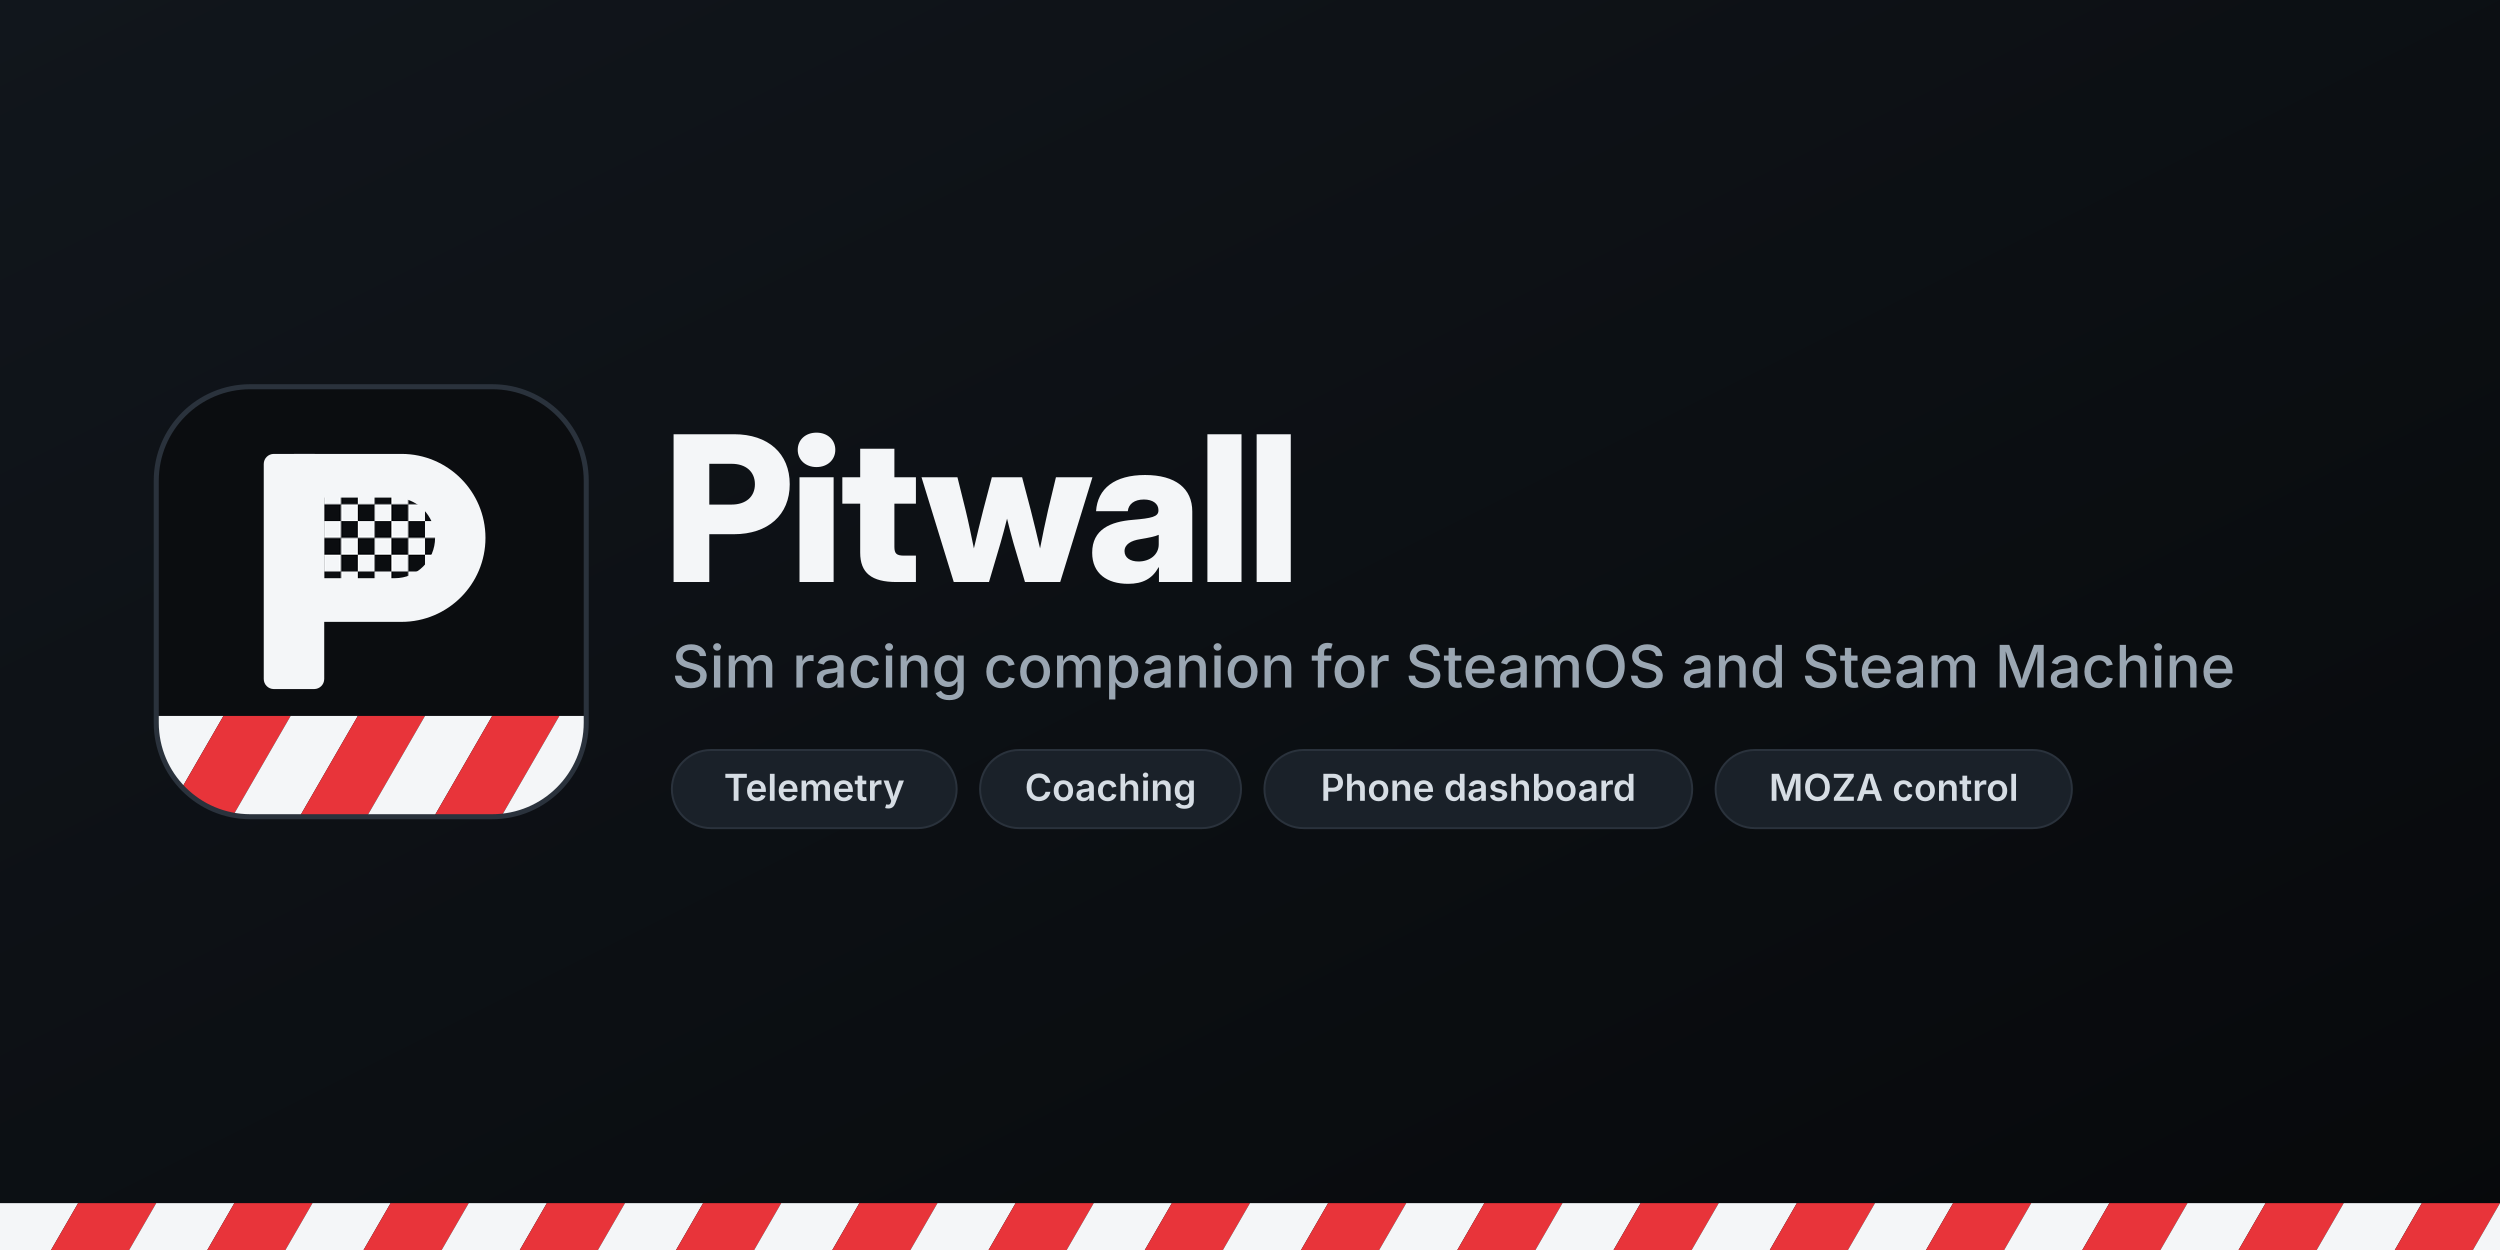
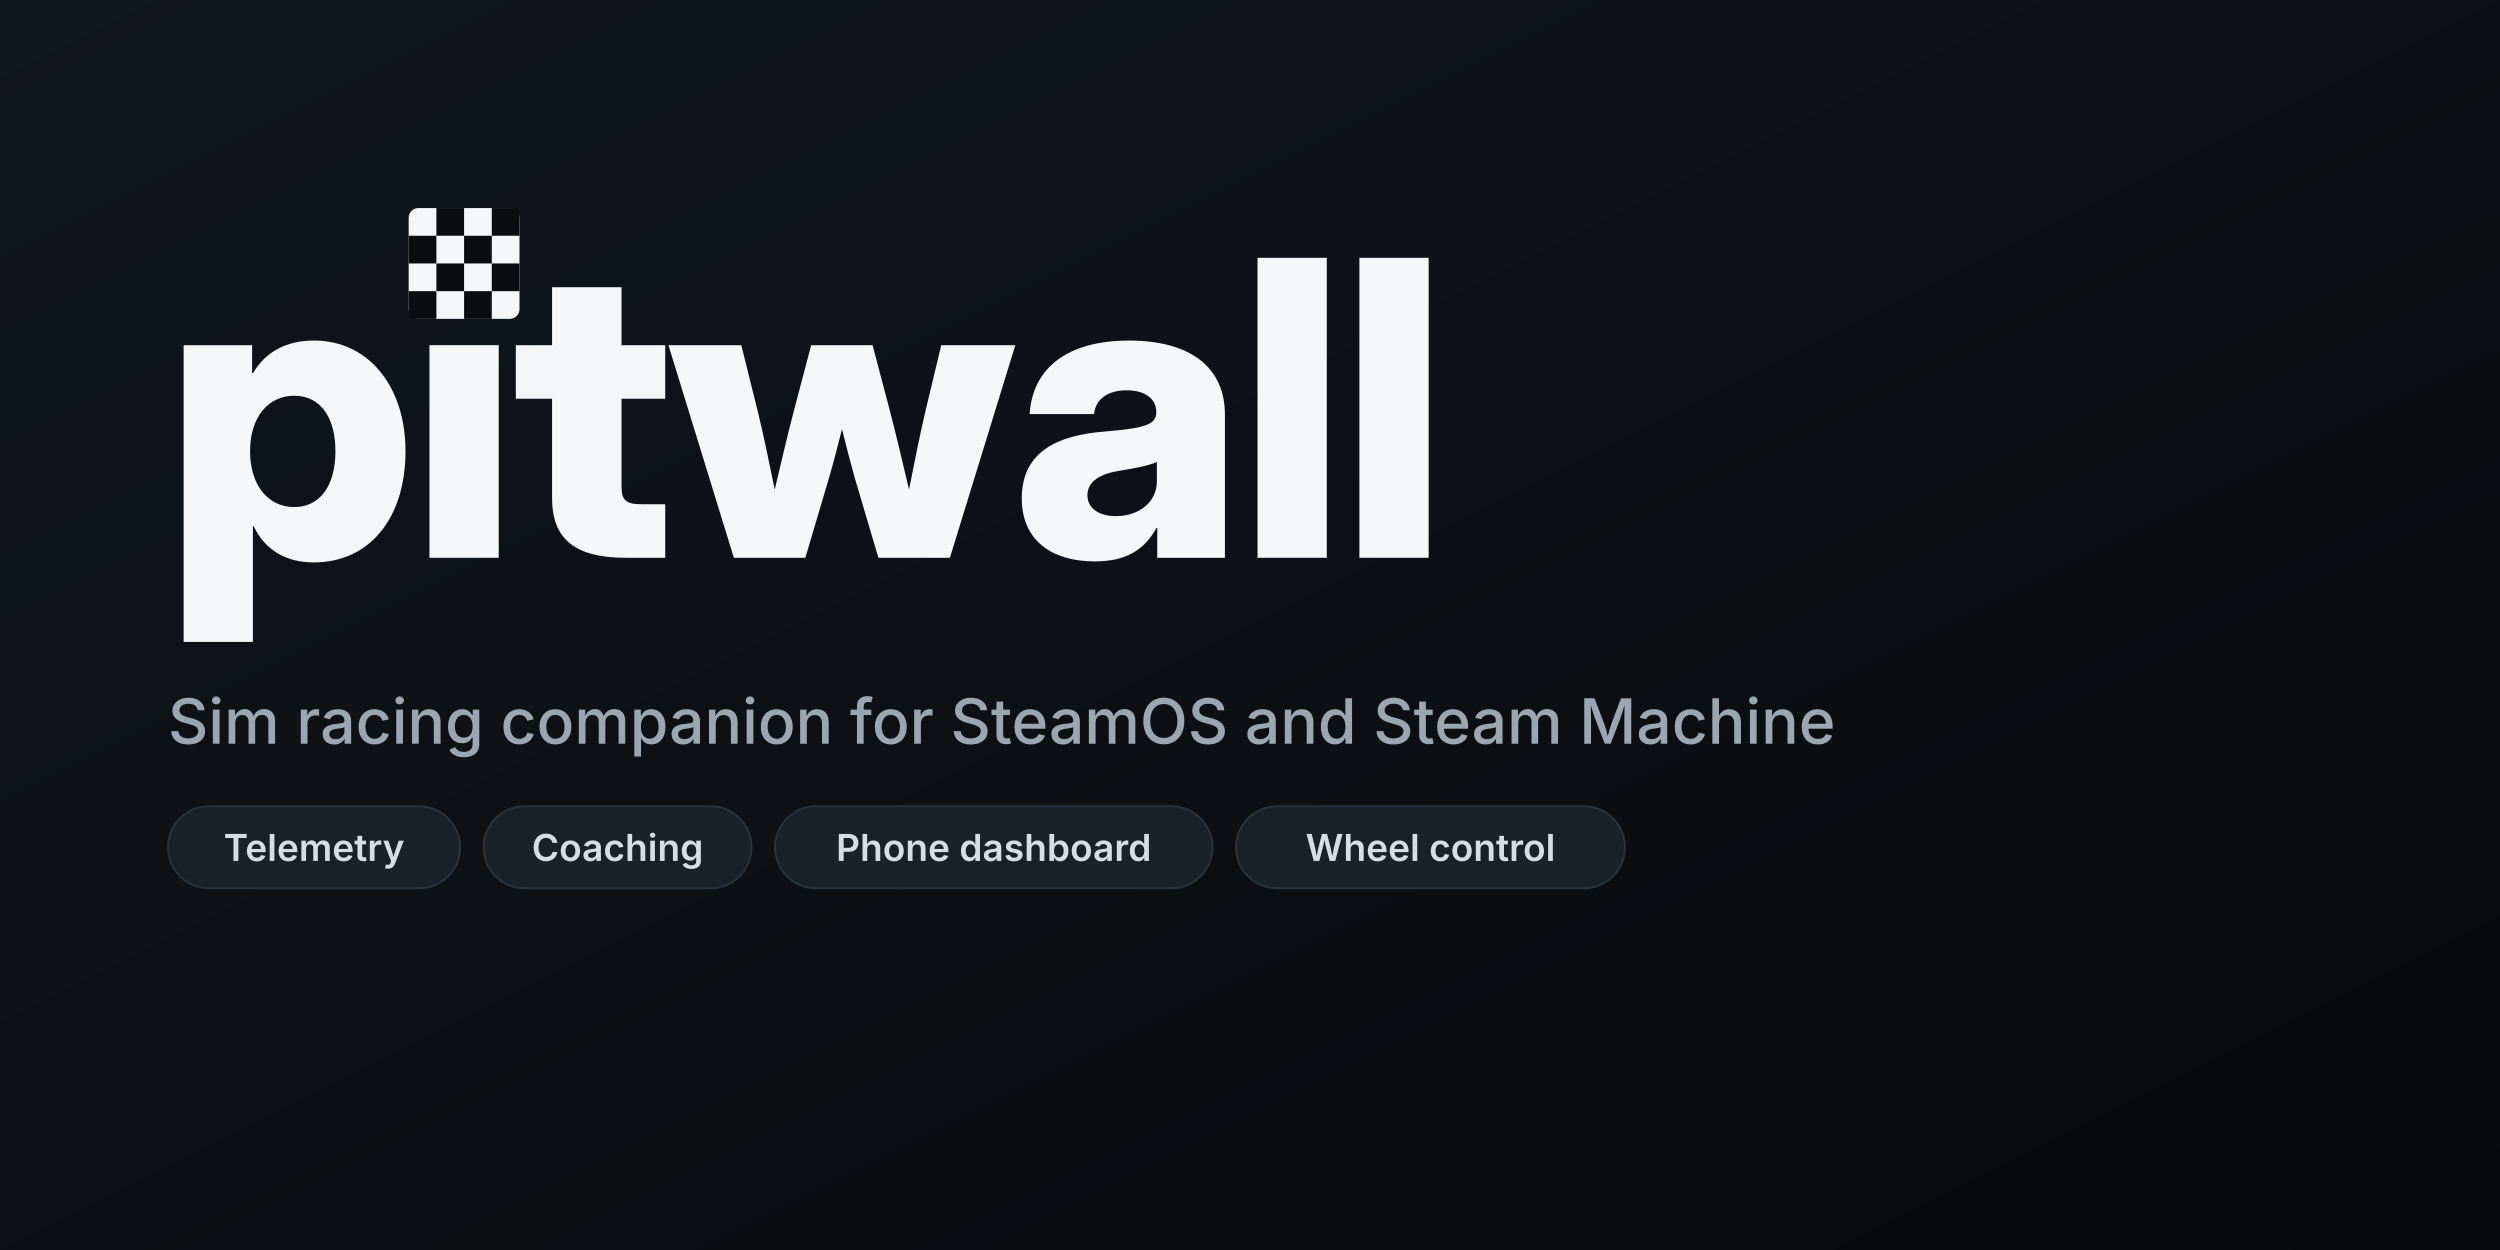
<svg xmlns="http://www.w3.org/2000/svg" viewBox="0 0 1280 640" width="1280" height="640">
  <defs>
    <linearGradient id="bg" x1="0" y1="0" x2="1" y2="1">
-       <stop offset="0" stop-color="#11161c" />
+       <stop offset="0" stop-color="#12171d" />
      <stop offset="1" stop-color="#07090b" />
    </linearGradient>
-     <clipPath id="tile">
-       <rect width="256" height="256" rx="56" />
-     </clipPath>
-     <pattern id="check" width="20" height="20" patternUnits="userSpaceOnUse">
-       <rect width="20" height="20" fill="#0b0d10" />
-       <rect width="10" height="10" fill="#f4f6f8" />
-       <rect x="10" y="10" width="10" height="10" fill="#f4f6f8" />
-     </pattern>
  </defs>
  <rect width="1280" height="640" fill="url(#bg)" />
-   <g transform="translate(0 616) skewX(-30)">
-     <rect x="-40" y="0" width="40" height="24" fill="#e8343a" />
-     <rect x="0" y="0" width="40" height="24" fill="#f4f6f8" />
-     <rect x="40" y="0" width="40" height="24" fill="#e8343a" />
-     <rect x="80" y="0" width="40" height="24" fill="#f4f6f8" />
-     <rect x="120" y="0" width="40" height="24" fill="#e8343a" />
-     <rect x="160" y="0" width="40" height="24" fill="#f4f6f8" />
-     <rect x="200" y="0" width="40" height="24" fill="#e8343a" />
-     <rect x="240" y="0" width="40" height="24" fill="#f4f6f8" />
-     <rect x="280" y="0" width="40" height="24" fill="#e8343a" />
-     <rect x="320" y="0" width="40" height="24" fill="#f4f6f8" />
-     <rect x="360" y="0" width="40" height="24" fill="#e8343a" />
-     <rect x="400" y="0" width="40" height="24" fill="#f4f6f8" />
-     <rect x="440" y="0" width="40" height="24" fill="#e8343a" />
-     <rect x="480" y="0" width="40" height="24" fill="#f4f6f8" />
-     <rect x="520" y="0" width="40" height="24" fill="#e8343a" />
-     <rect x="560" y="0" width="40" height="24" fill="#f4f6f8" />
-     <rect x="600" y="0" width="40" height="24" fill="#e8343a" />
-     <rect x="640" y="0" width="40" height="24" fill="#f4f6f8" />
-     <rect x="680" y="0" width="40" height="24" fill="#e8343a" />
-     <rect x="720" y="0" width="40" height="24" fill="#f4f6f8" />
-     <rect x="760" y="0" width="40" height="24" fill="#e8343a" />
-     <rect x="800" y="0" width="40" height="24" fill="#f4f6f8" />
-     <rect x="840" y="0" width="40" height="24" fill="#e8343a" />
-     <rect x="880" y="0" width="40" height="24" fill="#f4f6f8" />
-     <rect x="920" y="0" width="40" height="24" fill="#e8343a" />
-     <rect x="960" y="0" width="40" height="24" fill="#f4f6f8" />
-     <rect x="1000" y="0" width="40" height="24" fill="#e8343a" />
-     <rect x="1040" y="0" width="40" height="24" fill="#f4f6f8" />
-     <rect x="1080" y="0" width="40" height="24" fill="#e8343a" />
-     <rect x="1120" y="0" width="40" height="24" fill="#f4f6f8" />
-     <rect x="1160" y="0" width="40" height="24" fill="#e8343a" />
-     <rect x="1200" y="0" width="40" height="24" fill="#f4f6f8" />
-     <rect x="1240" y="0" width="40" height="24" fill="#e8343a" />
-     <rect x="1280" y="0" width="40" height="24" fill="#f4f6f8" />
-     <rect x="1320" y="0" width="40" height="24" fill="#e8343a" />
-   </g>
-   <g transform="translate(80 198.0) scale(0.86)">
-     <g clip-path="url(#tile)">
-       <rect width="256" height="256" fill="#0b0d10" />
-       <g transform="translate(0 196) skewX(-30)">
-         <rect x="-40" y="0" width="40" height="60" fill="#e8343a" />
-         <rect x="0" y="0" width="40" height="60" fill="#f4f6f8" />
-         <rect x="40" y="0" width="40" height="60" fill="#e8343a" />
-         <rect x="80" y="0" width="40" height="60" fill="#f4f6f8" />
-         <rect x="120" y="0" width="40" height="60" fill="#e8343a" />
-         <rect x="160" y="0" width="40" height="60" fill="#f4f6f8" />
-         <rect x="200" y="0" width="40" height="60" fill="#e8343a" />
-         <rect x="240" y="0" width="40" height="60" fill="#f4f6f8" />
-         <rect x="280" y="0" width="40" height="60" fill="#e8343a" />
-         <rect x="320" y="0" width="40" height="60" fill="#f4f6f8" />
+   <svg x="80" y="102.4" width="665.496" height="230.4" viewBox="-40.0 -40.0 6456.0 2235.12">
+     <g transform="translate(0 1737.12) scale(1 -1)">
+       <g fill="#f4f6f8">
+         <path transform="translate(0 0)" d="M96 -418H440V157H444C499 40 603 -23 742 -23C1019 -23 1198 196 1198 530C1198 853 1012 1079 745 1079C608 1079 504 1025 441 918H436V1056H96ZM645 252C515 252 426 361 426 530C426 697 515 805 645 805C772 805 850 702 850 530C850 356 772 252 645 252Z" />
+         <path transform="translate(1221 0)" d="M96 0H440V1056H96Z" />
+         <path transform="translate(1727 0)" d="M761 1056H544V1344H199V1056H19V790H199V297C199 92 313 0 566 0H761V266H642C565 266 544 287 544 355V790H761Z" />
+         <path transform="translate(2500 0)" d="M329 0H684L801 395C824 473 845 556 866 639C887 556 908 473 930 395L1047 0H1402L1727 1056H1359L1280 726C1251 602 1225 470 1199 339C1168 470 1137 603 1105 726L1018 1056H713L626 726C594 603 563 470 532 339C505 470 478 603 448 726L366 1056H4Z" />
+         <path transform="translate(4202 0)" d="M419 -18C568 -18 663 34 726 148H730V0H1066V711C1066 944 897 1079 590 1079C284 1079 111 943 96 714H416C423 786 482 832 578 832C669 832 725 789 725 726V721C725 658 656 643 467 627C242 609 57 532 57 295C57 85 208 -18 419 -18ZM524 207C440 207 383 246 383 311C383 380 449 418 541 432C626 446 691 459 728 476V380C728 276 639 207 524 207Z" />
+         <path transform="translate(5334 0)" d="M440 1490H96V0H440Z" />
+         <path transform="translate(5840 0)" d="M440 1490H96V0H440Z" />
      </g>
-       <rect x="64" y="40" width="36" height="140" rx="6" fill="#f4f6f8" />
-       <path d="M82 40 H146 A50 50 0 0 1 146 140 H82 Z" fill="#f4f6f8" />
-       <path d="M100 66 H142 A24 24 0 0 1 142 114 H100 Z" fill="url(#check)" />
+       <g transform="translate(0 2923.84) scale(1 -1)">
+         <rect x="1213.8" y="1186.7" width="550.4" height="550.4" rx="48.2" fill="#f4f6f8" />
+         <rect x="1351.4" y="1186.7" width="137.60" height="137.60" fill="#0b0d10" />
+         <rect x="1626.6" y="1186.7" width="137.60" height="137.60" fill="#0b0d10" />
+         <rect x="1213.8" y="1324.3" width="137.60" height="137.60" fill="#0b0d10" />
+         <rect x="1489.0" y="1324.3" width="137.60" height="137.60" fill="#0b0d10" />
+         <rect x="1351.4" y="1461.9" width="137.60" height="137.60" fill="#0b0d10" />
+         <rect x="1626.6" y="1461.9" width="137.60" height="137.60" fill="#0b0d10" />
+         <rect x="1213.8" y="1599.5" width="137.60" height="137.60" fill="#0b0d10" />
+         <rect x="1489.0" y="1599.5" width="137.60" height="137.60" fill="#0b0d10" />
+       </g>
    </g>
-     <rect width="256" height="256" rx="56" fill="none" stroke="#2a323c" stroke-width="3" />
-   </g>
-   <text x="340" y="298.0" font-family="Inter Display, Inter, DejaVu Sans" font-weight="800" font-size="104" fill="#f4f6f8" letter-spacing="-2">Pitwall</text>
-   <text x="344" y="352.0" font-family="Inter, DejaVu Sans" font-weight="500" font-size="30" fill="#9aa6b2">Sim racing companion for SteamOS and Steam Machine</text>
-   <rect x="344" y="384.0" width="145.8" height="40" rx="20" fill="#1a2129" stroke="#2a323c" />
-   <text x="416.9" y="410.0" text-anchor="middle" font-family="Inter, DejaVu Sans" font-weight="600" font-size="19" fill="#d6dde4">Telemetry</text>
-   <rect x="501.8" y="384.0" width="133.6" height="40" rx="20" fill="#1a2129" stroke="#2a323c" />
-   <text x="568.6" y="410.0" text-anchor="middle" font-family="Inter, DejaVu Sans" font-weight="600" font-size="19" fill="#d6dde4">Coaching</text>
-   <rect x="647.4" y="384.0" width="219.0" height="40" rx="20" fill="#1a2129" stroke="#2a323c" />
-   <text x="756.9" y="410.0" text-anchor="middle" font-family="Inter, DejaVu Sans" font-weight="600" font-size="19" fill="#d6dde4">Phone dashboard</text>
-   <rect x="878.4" y="384.0" width="182.4" height="40" rx="20" fill="#1a2129" stroke="#2a323c" />
-   <text x="969.6" y="410.0" text-anchor="middle" font-family="Inter, DejaVu Sans" font-weight="600" font-size="19" fill="#d6dde4">MOZA control</text>
+   </svg>
+   <text x="86" y="380.8" font-family="Inter" font-weight="500" font-size="32" fill="#9aa6b2">Sim racing companion for SteamOS and Steam Machine</text>
+   <rect x="86" y="412.8" width="149.6" height="42" rx="21" fill="#1a2129" stroke="#2a323c" />
+   <text x="160.8" y="440.8" text-anchor="middle" font-family="Inter" font-weight="600" font-size="19" fill="#d6dde4">Telemetry</text>
+   <rect x="247.6" y="412.8" width="137.2" height="42" rx="21" fill="#1a2129" stroke="#2a323c" />
+   <text x="316.2" y="440.8" text-anchor="middle" font-family="Inter" font-weight="600" font-size="19" fill="#d6dde4">Coaching</text>
+   <rect x="396.8" y="412.8" width="224.0" height="42" rx="21" fill="#1a2129" stroke="#2a323c" />
+   <text x="508.8" y="440.8" text-anchor="middle" font-family="Inter" font-weight="600" font-size="19" fill="#d6dde4">Phone dashboard</text>
+   <rect x="632.8" y="412.8" width="199.2" height="42" rx="21" fill="#1a2129" stroke="#2a323c" />
+   <text x="732.4" y="440.8" text-anchor="middle" font-family="Inter" font-weight="600" font-size="19" fill="#d6dde4">Wheel control</text>
</svg>
